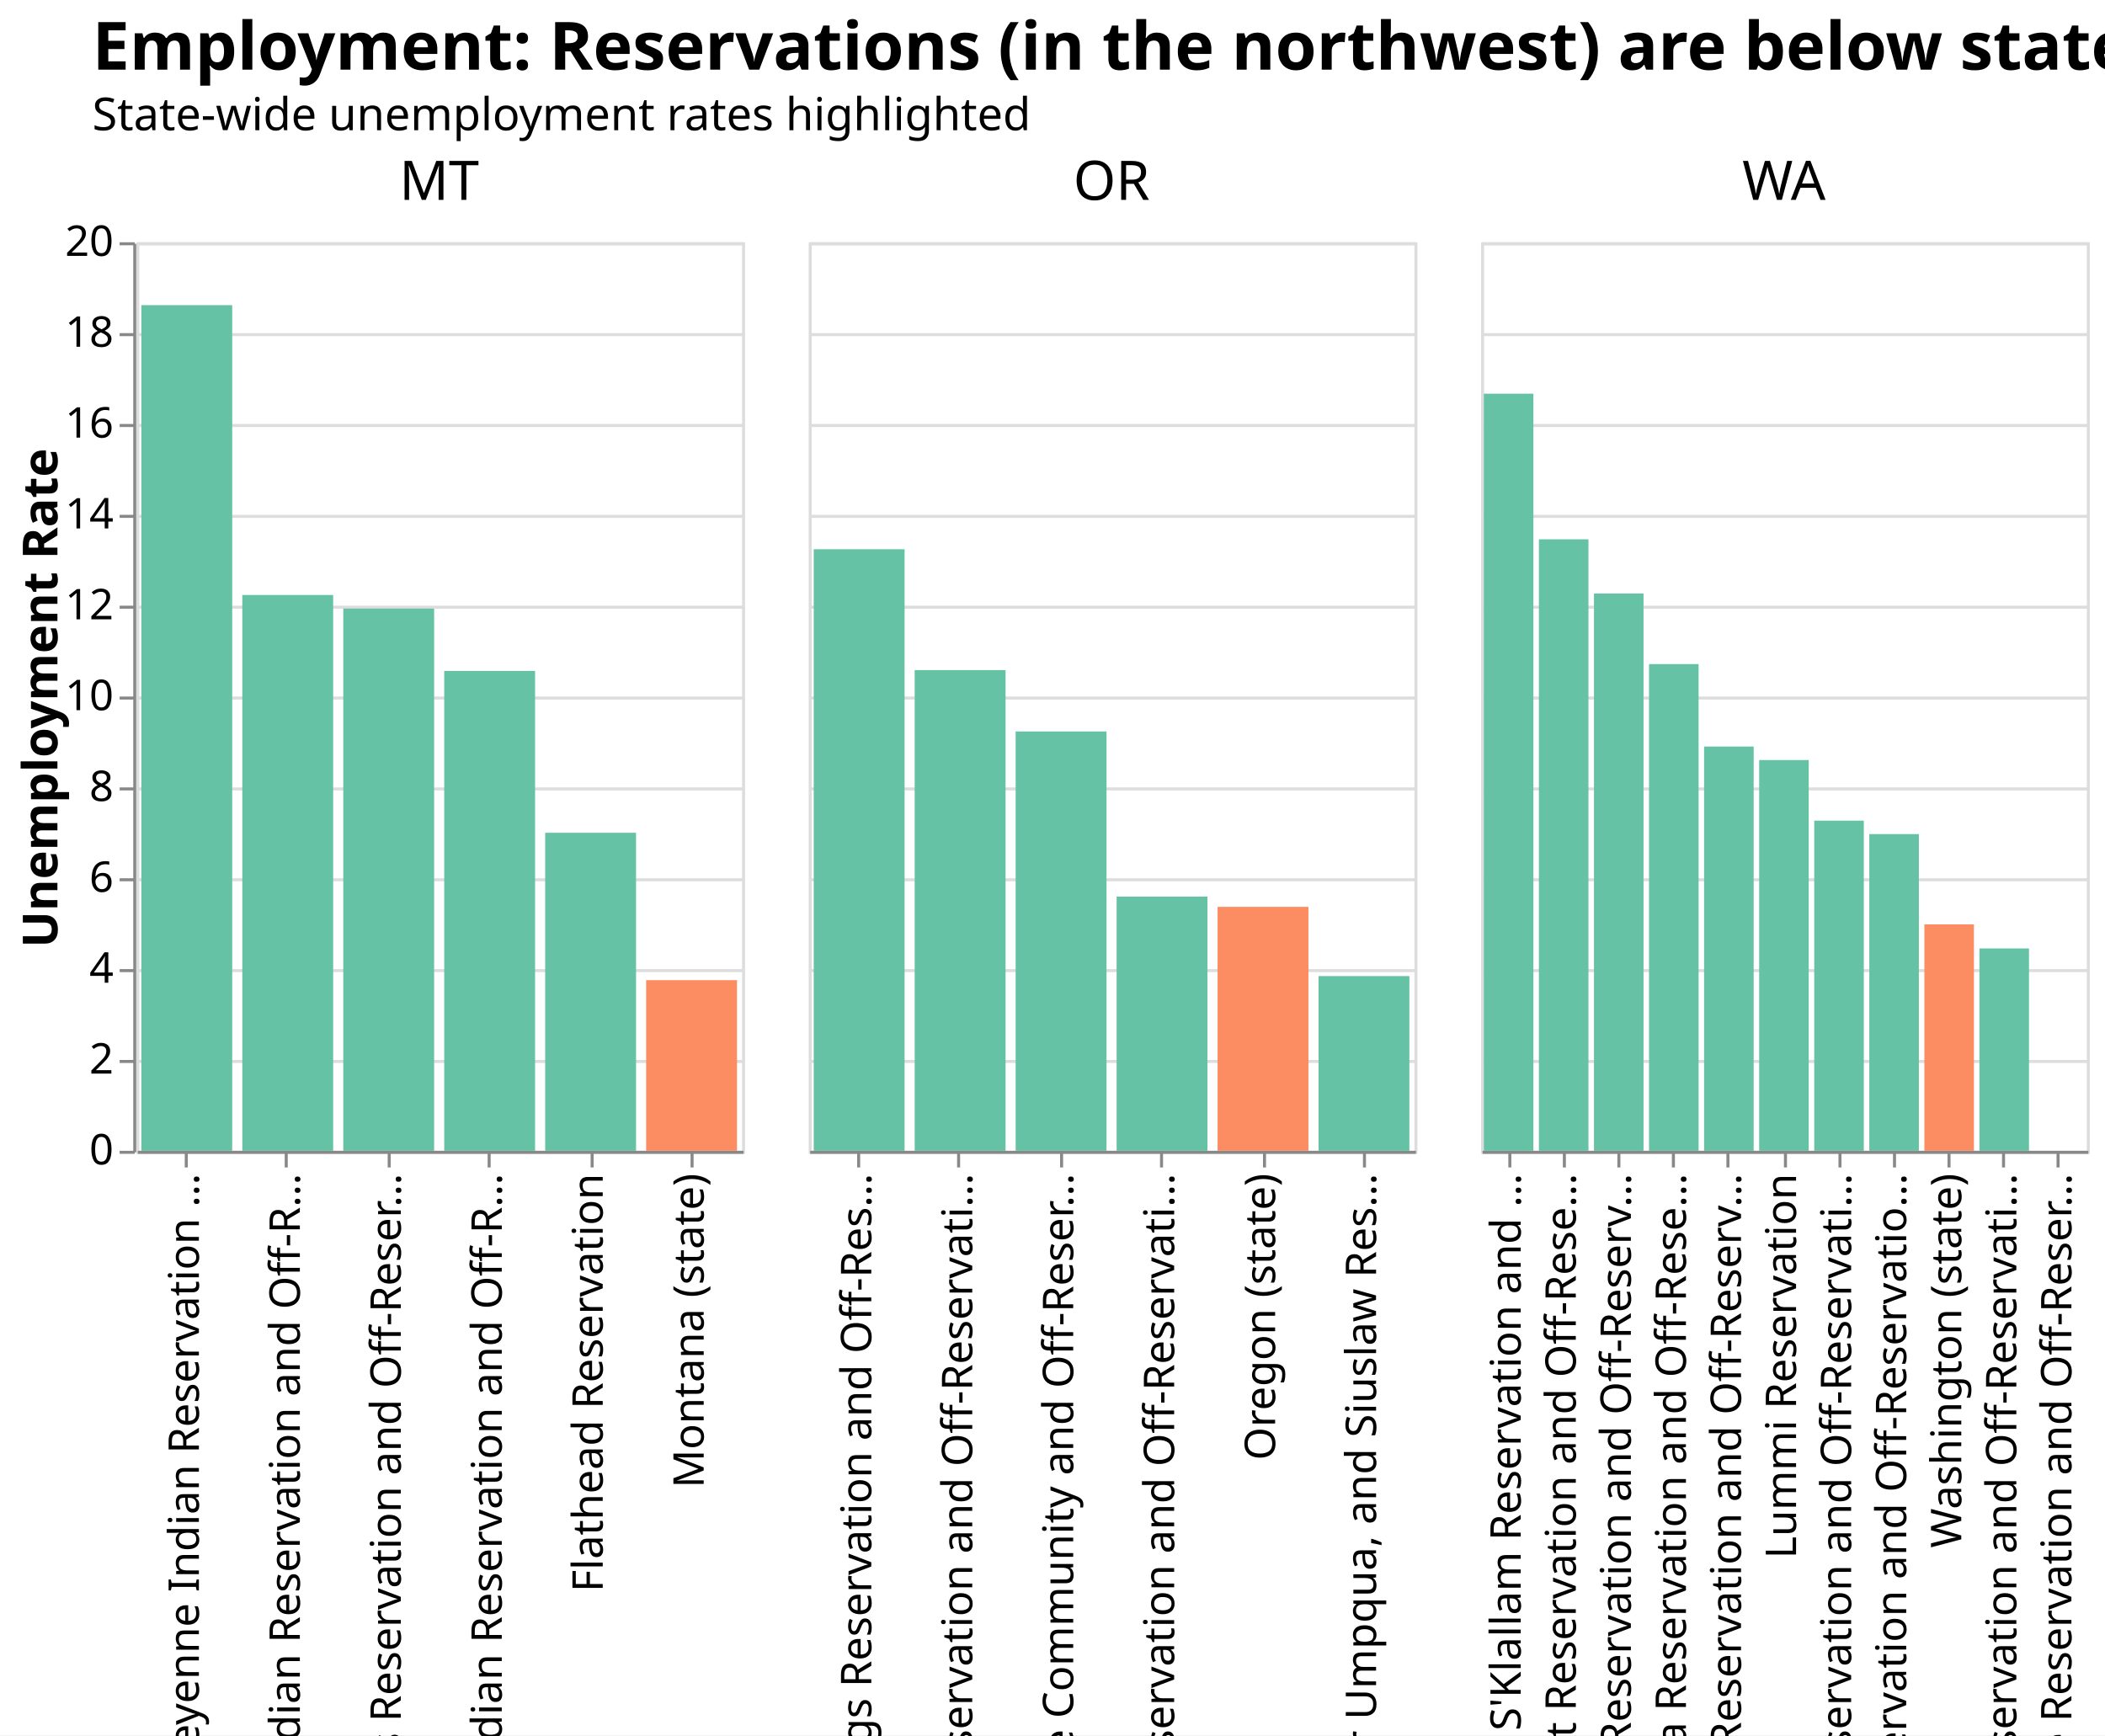
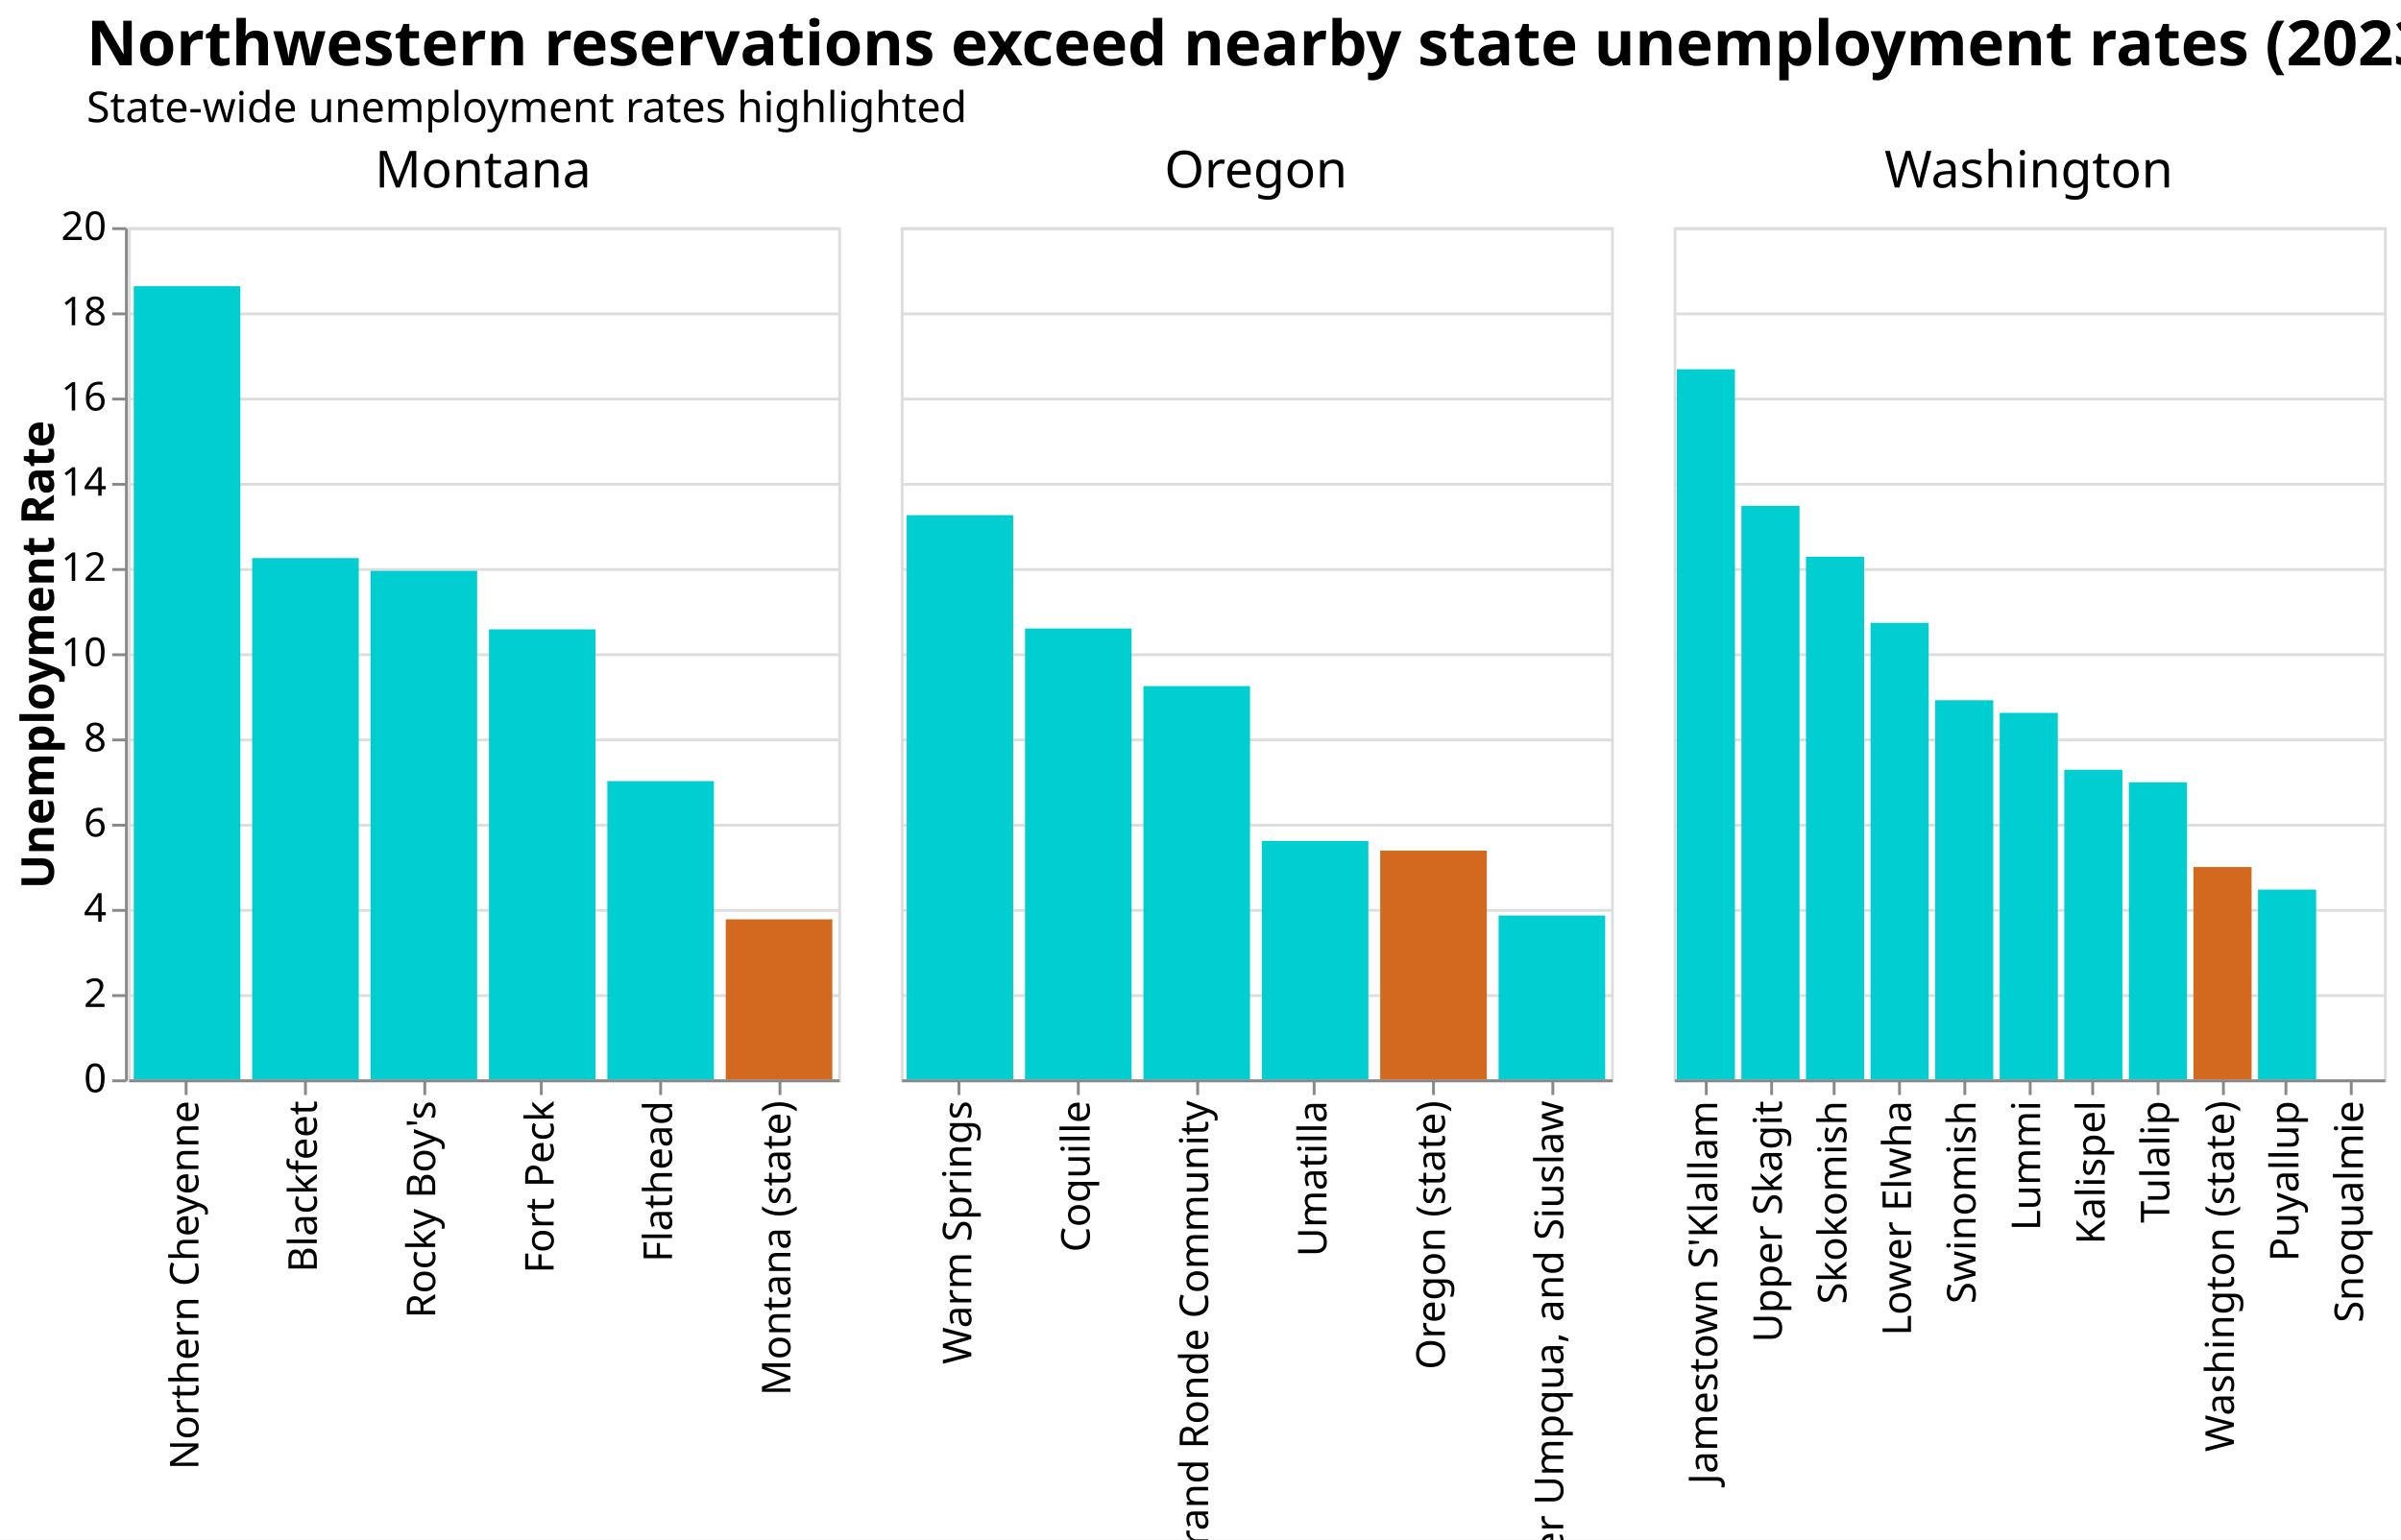
- <svg xmlns="http://www.w3.org/2000/svg" version="1.1" class="marks" width="695" height="573" viewBox="0 0 695 573">
-   <rect width="695" height="573" fill="white" />
+ <svg xmlns="http://www.w3.org/2000/svg" version="1.1" class="marks" width="845" height="542" viewBox="0 0 845 542">
+   <rect width="845" height="542" fill="white" />
  <g fill="none" stroke-miterlimit="10" transform="translate(45,80)">
    <g class="mark-group role-frame root" role="graphics-object" aria-roledescription="group mark container">
      <g transform="translate(0,0)">
        <path class="background" aria-hidden="true" d="M0,0h0v0h0Z" />
        <g>
          <g class="mark-group role-row-header row_header" role="graphics-object" aria-roledescription="group mark container">
            <g transform="translate(-1,0)">
              <path class="background" aria-hidden="true" d="M0,0h0v300h0Z" />
              <g>
                <g class="mark-group role-axis" role="graphics-symbol" aria-roledescription="axis" aria-label="Y-axis titled 'Unemployment Rate' for a linear scale with values from 0 to 20">
                  <g transform="translate(0.5,0.5)">
                    <path class="background" aria-hidden="true" d="M0,0h0v0h0Z" pointer-events="none" />
                    <g>
                      <g class="mark-rule role-axis-tick" pointer-events="none">
                        <line transform="translate(0,300)" x2="-5" y2="0" stroke="#888" stroke-width="1" opacity="1" />
                        <line transform="translate(0,270)" x2="-5" y2="0" stroke="#888" stroke-width="1" opacity="1" />
                        <line transform="translate(0,240)" x2="-5" y2="0" stroke="#888" stroke-width="1" opacity="1" />
                        <line transform="translate(0,210)" x2="-5" y2="0" stroke="#888" stroke-width="1" opacity="1" />
                        <line transform="translate(0,180)" x2="-5" y2="0" stroke="#888" stroke-width="1" opacity="1" />
                        <line transform="translate(0,150)" x2="-5" y2="0" stroke="#888" stroke-width="1" opacity="1" />
                        <line transform="translate(0,120)" x2="-5" y2="0" stroke="#888" stroke-width="1" opacity="1" />
                        <line transform="translate(0,90)" x2="-5" y2="0" stroke="#888" stroke-width="1" opacity="1" />
                        <line transform="translate(0,60)" x2="-5" y2="0" stroke="#888" stroke-width="1" opacity="1" />
                        <line transform="translate(0,30)" x2="-5" y2="0" stroke="#888" stroke-width="1" opacity="1" />
                        <line transform="translate(0,0)" x2="-5" y2="0" stroke="#888" stroke-width="1" opacity="1" />
                      </g>
                      <g class="mark-text role-axis-label" pointer-events="none">
                        <text text-anchor="end" transform="translate(-7,304)" font-family="Agency FB" font-size="14px" fill="#000" opacity="1">0</text>
                        <text text-anchor="end" transform="translate(-7,274)" font-family="Agency FB" font-size="14px" fill="#000" opacity="1">2</text>
                        <text text-anchor="end" transform="translate(-7,244)" font-family="Agency FB" font-size="14px" fill="#000" opacity="1">4</text>
                        <text text-anchor="end" transform="translate(-7,214)" font-family="Agency FB" font-size="14px" fill="#000" opacity="1">6</text>
                        <text text-anchor="end" transform="translate(-7,184)" font-family="Agency FB" font-size="14px" fill="#000" opacity="1">8</text>
                        <text text-anchor="end" transform="translate(-7,154)" font-family="Agency FB" font-size="14px" fill="#000" opacity="1">10</text>
                        <text text-anchor="end" transform="translate(-7,124)" font-family="Agency FB" font-size="14px" fill="#000" opacity="1">12</text>
                        <text text-anchor="end" transform="translate(-7,94)" font-family="Agency FB" font-size="14px" fill="#000" opacity="1">14</text>
                        <text text-anchor="end" transform="translate(-7,64)" font-family="Agency FB" font-size="14px" fill="#000" opacity="1">16</text>
                        <text text-anchor="end" transform="translate(-7,34)" font-family="Agency FB" font-size="14px" fill="#000" opacity="1">18</text>
                        <text text-anchor="end" transform="translate(-7,4)" font-family="Agency FB" font-size="14px" fill="#000" opacity="1">20</text>
                      </g>
                      <g class="mark-rule role-axis-domain" pointer-events="none">
                        <line transform="translate(0,300)" x2="0" y2="-300" stroke="#888" stroke-width="1" opacity="1" />
                      </g>
                      <g class="mark-text role-axis-title" pointer-events="none">
                        <text text-anchor="middle" transform="translate(-22.53906,150) rotate(-90) translate(0,-3)" font-family="Agency FB" font-size="16px" font-weight="bold" fill="#000" opacity="1">Unemployment Rate</text>
                      </g>
                    </g>
                    <path class="foreground" aria-hidden="true" d="" pointer-events="none" display="none" />
                  </g>
                </g>
              </g>
              <path class="foreground" aria-hidden="true" d="" display="none" />
            </g>
          </g>
          <g class="mark-group role-scope cell" role="graphics-object" aria-roledescription="group mark container">
            <g transform="translate(0,0)">
-               <path class="background" aria-hidden="true" d="M0.5,0.5h200v300h-200Z" stroke="#ddd" />
+               <path class="background" aria-hidden="true" d="M0.5,0.5h250v300h-250Z" stroke="#ddd" />
              <g>
                <g class="mark-group role-axis" aria-hidden="true">
                  <g transform="translate(0.5,0.5)">
                    <path class="background" aria-hidden="true" d="M0,0h0v0h0Z" pointer-events="none" />
                    <g>
                      <g class="mark-rule role-axis-grid" pointer-events="none">
-                         <line transform="translate(0,300)" x2="200" y2="0" stroke="#ddd" stroke-width="1" opacity="1" />
-                         <line transform="translate(0,270)" x2="200" y2="0" stroke="#ddd" stroke-width="1" opacity="1" />
-                         <line transform="translate(0,240)" x2="200" y2="0" stroke="#ddd" stroke-width="1" opacity="1" />
-                         <line transform="translate(0,210)" x2="200" y2="0" stroke="#ddd" stroke-width="1" opacity="1" />
-                         <line transform="translate(0,180)" x2="200" y2="0" stroke="#ddd" stroke-width="1" opacity="1" />
-                         <line transform="translate(0,150)" x2="200" y2="0" stroke="#ddd" stroke-width="1" opacity="1" />
-                         <line transform="translate(0,120)" x2="200" y2="0" stroke="#ddd" stroke-width="1" opacity="1" />
-                         <line transform="translate(0,90)" x2="200" y2="0" stroke="#ddd" stroke-width="1" opacity="1" />
-                         <line transform="translate(0,60)" x2="200" y2="0" stroke="#ddd" stroke-width="1" opacity="1" />
-                         <line transform="translate(0,30)" x2="200" y2="0" stroke="#ddd" stroke-width="1" opacity="1" />
-                         <line transform="translate(0,0)" x2="200" y2="0" stroke="#ddd" stroke-width="1" opacity="1" />
-                       </g>
-                     </g>
-                     <path class="foreground" aria-hidden="true" d="" pointer-events="none" display="none" />
-                   </g>
-                 </g>
-                 <g class="mark-group role-axis" role="graphics-symbol" aria-roledescription="axis" aria-label="X-axis for a discrete scale with 6 values: Northern Cheyenne Indian Reservation and Off-Reservation Trust Land, Blackfeet Indian Reservation and Off-Reservation Trust Land, Rocky Boy's Reservation and Off-Reservation Trust Land, Fort Peck Indian Reservation and Off-Reservation Trust Land, Flathead Reservation, Montana (state)">
+                         <line transform="translate(0,300)" x2="250" y2="0" stroke="#ddd" stroke-width="1" opacity="1" />
+                         <line transform="translate(0,270)" x2="250" y2="0" stroke="#ddd" stroke-width="1" opacity="1" />
+                         <line transform="translate(0,240)" x2="250" y2="0" stroke="#ddd" stroke-width="1" opacity="1" />
+                         <line transform="translate(0,210)" x2="250" y2="0" stroke="#ddd" stroke-width="1" opacity="1" />
+                         <line transform="translate(0,180)" x2="250" y2="0" stroke="#ddd" stroke-width="1" opacity="1" />
+                         <line transform="translate(0,150)" x2="250" y2="0" stroke="#ddd" stroke-width="1" opacity="1" />
+                         <line transform="translate(0,120)" x2="250" y2="0" stroke="#ddd" stroke-width="1" opacity="1" />
+                         <line transform="translate(0,90)" x2="250" y2="0" stroke="#ddd" stroke-width="1" opacity="1" />
+                         <line transform="translate(0,60)" x2="250" y2="0" stroke="#ddd" stroke-width="1" opacity="1" />
+                         <line transform="translate(0,30)" x2="250" y2="0" stroke="#ddd" stroke-width="1" opacity="1" />
+                         <line transform="translate(0,0)" x2="250" y2="0" stroke="#ddd" stroke-width="1" opacity="1" />
+                       </g>
+                     </g>
+                     <path class="foreground" aria-hidden="true" d="" pointer-events="none" display="none" />
+                   </g>
+                 </g>
+                 <g class="mark-group role-axis" role="graphics-symbol" aria-roledescription="axis" aria-label="X-axis for a discrete scale with 6 values: Northern Cheyenne, Blackfeet, Rocky Boy's, Fort Peck, Flathead, Montana (state)">
                  <g transform="translate(0.5,300.5)">
                    <path class="background" aria-hidden="true" d="M0,0h0v0h0Z" pointer-events="none" />
                    <g>
                      <g class="mark-rule role-axis-tick" pointer-events="none">
-                         <line transform="translate(16,0)" x2="0" y2="5" stroke="#888" stroke-width="1" opacity="1" />
-                         <line transform="translate(49,0)" x2="0" y2="5" stroke="#888" stroke-width="1" opacity="1" />
-                         <line transform="translate(83,0)" x2="0" y2="5" stroke="#888" stroke-width="1" opacity="1" />
-                         <line transform="translate(116,0)" x2="0" y2="5" stroke="#888" stroke-width="1" opacity="1" />
-                         <line transform="translate(150,0)" x2="0" y2="5" stroke="#888" stroke-width="1" opacity="1" />
-                         <line transform="translate(183,0)" x2="0" y2="5" stroke="#888" stroke-width="1" opacity="1" />
+                         <line transform="translate(20,0)" x2="0" y2="5" stroke="#888" stroke-width="1" opacity="1" />
+                         <line transform="translate(62,0)" x2="0" y2="5" stroke="#888" stroke-width="1" opacity="1" />
+                         <line transform="translate(104,0)" x2="0" y2="5" stroke="#888" stroke-width="1" opacity="1" />
+                         <line transform="translate(145,0)" x2="0" y2="5" stroke="#888" stroke-width="1" opacity="1" />
+                         <line transform="translate(187,0)" x2="0" y2="5" stroke="#888" stroke-width="1" opacity="1" />
+                         <line transform="translate(229,0)" x2="0" y2="5" stroke="#888" stroke-width="1" opacity="1" />
                      </g>
                      <g class="mark-text role-axis-label" pointer-events="none">
-                         <text text-anchor="end" transform="translate(16.16667,7) rotate(270) translate(0,4)" font-family="Agency FB" font-size="14px" fill="#000" opacity="1">Northern Cheyenne Indian Reservation …</text>
-                         <text text-anchor="end" transform="translate(49.5,7) rotate(270) translate(0,4)" font-family="Agency FB" font-size="14px" fill="#000" opacity="1">Blackfeet Indian Reservation and Off-R…</text>
-                         <text text-anchor="end" transform="translate(82.83333,7) rotate(270) translate(0,4)" font-family="Agency FB" font-size="14px" fill="#000" opacity="1">Rocky Boy's Reservation and Off-Reser…</text>
-                         <text text-anchor="end" transform="translate(116.1667,7) rotate(270) translate(0,4)" font-family="Agency FB" font-size="14px" fill="#000" opacity="1">Fort Peck Indian Reservation and Off-R…</text>
-                         <text text-anchor="end" transform="translate(149.5,7) rotate(270) translate(0,4)" font-family="Agency FB" font-size="14px" fill="#000" opacity="1">Flathead Reservation</text>
-                         <text text-anchor="end" transform="translate(182.8333,7) rotate(270) translate(0,4)" font-family="Agency FB" font-size="14px" fill="#000" opacity="1">Montana (state)</text>
+                         <text text-anchor="end" transform="translate(20.33333,7) rotate(270) translate(0,4)" font-family="Agency FB" font-size="14px" fill="#000" opacity="1">Northern Cheyenne</text>
+                         <text text-anchor="end" transform="translate(62,7) rotate(270) translate(0,4)" font-family="Agency FB" font-size="14px" fill="#000" opacity="1">Blackfeet</text>
+                         <text text-anchor="end" transform="translate(103.6667,7) rotate(270) translate(0,4)" font-family="Agency FB" font-size="14px" fill="#000" opacity="1">Rocky Boy's</text>
+                         <text text-anchor="end" transform="translate(145.3333,7) rotate(270) translate(0,4)" font-family="Agency FB" font-size="14px" fill="#000" opacity="1">Fort Peck</text>
+                         <text text-anchor="end" transform="translate(187,7) rotate(270) translate(0,4)" font-family="Agency FB" font-size="14px" fill="#000" opacity="1">Flathead</text>
+                         <text text-anchor="end" transform="translate(228.6667,7) rotate(270) translate(0,4)" font-family="Agency FB" font-size="14px" fill="#000" opacity="1">Montana (state)</text>
                      </g>
                      <g class="mark-rule role-axis-domain" pointer-events="none">
-                         <line transform="translate(0,0)" x2="200" y2="0" stroke="#888" stroke-width="1" opacity="1" />
+                         <line transform="translate(0,0)" x2="250" y2="0" stroke="#888" stroke-width="1" opacity="1" />
                      </g>
                    </g>
                    <path class="foreground" aria-hidden="true" d="" pointer-events="none" display="none" />
                  </g>
                </g>
                <g class="mark-rect role-mark child_marks" role="graphics-object" aria-roledescription="rect mark container">
-                   <path aria-label="geoname_mostrecent: Blackfeet Indian Reservation and Off-Reservation Trust Land; Unemployment Rate: 12.2351820995; is_us_state: false" role="graphics-symbol" aria-roledescription="bar" d="M35,116.472h30v183.528h-30Z" fill="#66c2a5" />
-                   <path aria-label="geoname_mostrecent: Flathead Reservation; Unemployment Rate: 7.00108264165; is_us_state: false" role="graphics-symbol" aria-roledescription="bar" d="M135,194.984h30v105.016h-30Z" fill="#66c2a5" />
-                   <path aria-label="geoname_mostrecent: Fort Peck Indian Reservation and Off-Reservation Trust Land; Unemployment Rate: 10.5631747884; is_us_state: false" role="graphics-symbol" aria-roledescription="bar" d="M101.667,141.552h30v158.448h-30Z" fill="#66c2a5" />
-                   <path aria-label="geoname_mostrecent: Montana (state); Unemployment Rate: 3.75682145592; is_us_state: true" role="graphics-symbol" aria-roledescription="bar" d="M168.333,243.648h30v56.352h-30Z" fill="#fc8d62" />
-                   <path aria-label="geoname_mostrecent: Northern Cheyenne Indian Reservation and Off-Reservation Trust Land; Unemployment Rate: 18.6160440906; is_us_state: false" role="graphics-symbol" aria-roledescription="bar" d="M1.667,20.759h30v279.241h-30Z" fill="#66c2a5" />
-                   <path aria-label="geoname_mostrecent: Rocky Boy's Reservation and Off-Reservation Trust Land; Unemployment Rate: 11.9360902256; is_us_state: false" role="graphics-symbol" aria-roledescription="bar" d="M68.333,120.959h30v179.041h-30Z" fill="#66c2a5" />
+                   <path aria-label="geoname_abbrev: Blackfeet; Unemployment Rate: 12.2351820995; is_us_state: false" role="graphics-symbol" aria-roledescription="bar" d="M43.75,116.472h37.5v183.528h-37.5Z" fill="darkturquoise" />
+                   <path aria-label="geoname_abbrev: Flathead; Unemployment Rate: 7.00108264165; is_us_state: false" role="graphics-symbol" aria-roledescription="bar" d="M168.75,194.984h37.5v105.016h-37.5Z" fill="darkturquoise" />
+                   <path aria-label="geoname_abbrev: Fort Peck; Unemployment Rate: 10.5631747884; is_us_state: false" role="graphics-symbol" aria-roledescription="bar" d="M127.083,141.552h37.5v158.448h-37.5Z" fill="darkturquoise" />
+                   <path aria-label="geoname_abbrev: Montana (state); Unemployment Rate: 3.75682145592; is_us_state: true" role="graphics-symbol" aria-roledescription="bar" d="M210.417,243.648h37.5v56.352h-37.5Z" fill="chocolate" />
+                   <path aria-label="geoname_abbrev: Northern Cheyenne; Unemployment Rate: 18.6160440906; is_us_state: false" role="graphics-symbol" aria-roledescription="bar" d="M2.083,20.759h37.5v279.241h-37.5Z" fill="darkturquoise" />
+                   <path aria-label="geoname_abbrev: Rocky Boy's; Unemployment Rate: 11.9360902256; is_us_state: false" role="graphics-symbol" aria-roledescription="bar" d="M85.417,120.959h37.5v179.041h-37.5Z" fill="darkturquoise" />
                </g>
                <g class="mark-group role-title">
-                   <g transform="translate(100,-28)">
-                     <path class="background" aria-hidden="true" d="M0,0h0v0h0Z" pointer-events="none" />
-                     <g>
-                       <g class="mark-text role-title-text" role="graphics-symbol" aria-roledescription="title" aria-label="Title text 'MT'" pointer-events="none">
-                         <text text-anchor="middle" transform="translate(0,14)" font-family="Agency FB" font-size="18px" fill="#000" opacity="1">MT</text>
+                   <g transform="translate(125,-28)">
+                     <path class="background" aria-hidden="true" d="M0,0h0v0h0Z" pointer-events="none" />
+                     <g>
+                       <g class="mark-text role-title-text" role="graphics-symbol" aria-roledescription="title" aria-label="Title text 'Montana'" pointer-events="none">
+                         <text text-anchor="middle" transform="translate(0,14)" font-family="Agency FB" font-size="18px" fill="#000" opacity="1">Montana</text>
                      </g>
                    </g>
                    <path class="foreground" aria-hidden="true" d="" pointer-events="none" display="none" />
                  </g>
                </g>
              </g>
              <path class="foreground" aria-hidden="true" d="" display="none" />
            </g>
-             <g transform="translate(222,0)">
-               <path class="background" aria-hidden="true" d="M0.5,0.5h200v300h-200Z" stroke="#ddd" />
+             <g transform="translate(272,0)">
+               <path class="background" aria-hidden="true" d="M0.5,0.5h250v300h-250Z" stroke="#ddd" />
              <g>
                <g class="mark-group role-axis" aria-hidden="true">
                  <g transform="translate(0.5,0.5)">
                    <path class="background" aria-hidden="true" d="M0,0h0v0h0Z" pointer-events="none" />
                    <g>
                      <g class="mark-rule role-axis-grid" pointer-events="none">
-                         <line transform="translate(0,300)" x2="200" y2="0" stroke="#ddd" stroke-width="1" opacity="1" />
-                         <line transform="translate(0,270)" x2="200" y2="0" stroke="#ddd" stroke-width="1" opacity="1" />
-                         <line transform="translate(0,240)" x2="200" y2="0" stroke="#ddd" stroke-width="1" opacity="1" />
-                         <line transform="translate(0,210)" x2="200" y2="0" stroke="#ddd" stroke-width="1" opacity="1" />
-                         <line transform="translate(0,180)" x2="200" y2="0" stroke="#ddd" stroke-width="1" opacity="1" />
-                         <line transform="translate(0,150)" x2="200" y2="0" stroke="#ddd" stroke-width="1" opacity="1" />
-                         <line transform="translate(0,120)" x2="200" y2="0" stroke="#ddd" stroke-width="1" opacity="1" />
-                         <line transform="translate(0,90)" x2="200" y2="0" stroke="#ddd" stroke-width="1" opacity="1" />
-                         <line transform="translate(0,60)" x2="200" y2="0" stroke="#ddd" stroke-width="1" opacity="1" />
-                         <line transform="translate(0,30)" x2="200" y2="0" stroke="#ddd" stroke-width="1" opacity="1" />
-                         <line transform="translate(0,0)" x2="200" y2="0" stroke="#ddd" stroke-width="1" opacity="1" />
-                       </g>
-                     </g>
-                     <path class="foreground" aria-hidden="true" d="" pointer-events="none" display="none" />
-                   </g>
-                 </g>
-                 <g class="mark-group role-axis" role="graphics-symbol" aria-roledescription="axis" aria-label="X-axis for a discrete scale with 6 values: Warm Springs Reservation and Off-Reservation Trust Land, Coquille Reservation and Off-Reservation Trust Land, Grand Ronde Community and Off-Reservation Trust Land, Umatilla Reservation and Off-Reservation Trust Land, Oregon (state), Coos, Lower Umpqua, and Siuslaw Reservation and Off-Reservation Trust Land">
+                         <line transform="translate(0,300)" x2="250" y2="0" stroke="#ddd" stroke-width="1" opacity="1" />
+                         <line transform="translate(0,270)" x2="250" y2="0" stroke="#ddd" stroke-width="1" opacity="1" />
+                         <line transform="translate(0,240)" x2="250" y2="0" stroke="#ddd" stroke-width="1" opacity="1" />
+                         <line transform="translate(0,210)" x2="250" y2="0" stroke="#ddd" stroke-width="1" opacity="1" />
+                         <line transform="translate(0,180)" x2="250" y2="0" stroke="#ddd" stroke-width="1" opacity="1" />
+                         <line transform="translate(0,150)" x2="250" y2="0" stroke="#ddd" stroke-width="1" opacity="1" />
+                         <line transform="translate(0,120)" x2="250" y2="0" stroke="#ddd" stroke-width="1" opacity="1" />
+                         <line transform="translate(0,90)" x2="250" y2="0" stroke="#ddd" stroke-width="1" opacity="1" />
+                         <line transform="translate(0,60)" x2="250" y2="0" stroke="#ddd" stroke-width="1" opacity="1" />
+                         <line transform="translate(0,30)" x2="250" y2="0" stroke="#ddd" stroke-width="1" opacity="1" />
+                         <line transform="translate(0,0)" x2="250" y2="0" stroke="#ddd" stroke-width="1" opacity="1" />
+                       </g>
+                     </g>
+                     <path class="foreground" aria-hidden="true" d="" pointer-events="none" display="none" />
+                   </g>
+                 </g>
+                 <g class="mark-group role-axis" role="graphics-symbol" aria-roledescription="axis" aria-label="X-axis for a discrete scale with 6 values: Warm Springs, Coquille, Grand Ronde Community, Umatilla, Oregon (state), Coos, Lower Umpqua, and Siuslaw">
                  <g transform="translate(0.5,300.5)">
                    <path class="background" aria-hidden="true" d="M0,0h0v0h0Z" pointer-events="none" />
                    <g>
                      <g class="mark-rule role-axis-tick" pointer-events="none">
-                         <line transform="translate(16,0)" x2="0" y2="5" stroke="#888" stroke-width="1" opacity="1" />
-                         <line transform="translate(49,0)" x2="0" y2="5" stroke="#888" stroke-width="1" opacity="1" />
-                         <line transform="translate(83,0)" x2="0" y2="5" stroke="#888" stroke-width="1" opacity="1" />
-                         <line transform="translate(116,0)" x2="0" y2="5" stroke="#888" stroke-width="1" opacity="1" />
-                         <line transform="translate(150,0)" x2="0" y2="5" stroke="#888" stroke-width="1" opacity="1" />
-                         <line transform="translate(183,0)" x2="0" y2="5" stroke="#888" stroke-width="1" opacity="1" />
+                         <line transform="translate(20,0)" x2="0" y2="5" stroke="#888" stroke-width="1" opacity="1" />
+                         <line transform="translate(62,0)" x2="0" y2="5" stroke="#888" stroke-width="1" opacity="1" />
+                         <line transform="translate(104,0)" x2="0" y2="5" stroke="#888" stroke-width="1" opacity="1" />
+                         <line transform="translate(145,0)" x2="0" y2="5" stroke="#888" stroke-width="1" opacity="1" />
+                         <line transform="translate(187,0)" x2="0" y2="5" stroke="#888" stroke-width="1" opacity="1" />
+                         <line transform="translate(229,0)" x2="0" y2="5" stroke="#888" stroke-width="1" opacity="1" />
                      </g>
                      <g class="mark-text role-axis-label" pointer-events="none">
-                         <text text-anchor="end" transform="translate(16.16667,7) rotate(270) translate(0,4)" font-family="Agency FB" font-size="14px" fill="#000" opacity="1">Warm Springs Reservation and Off-Res…</text>
-                         <text text-anchor="end" transform="translate(49.5,7) rotate(270) translate(0,4)" font-family="Agency FB" font-size="14px" fill="#000" opacity="1">Coquille Reservation and Off-Reservati…</text>
-                         <text text-anchor="end" transform="translate(82.83333,7) rotate(270) translate(0,4)" font-family="Agency FB" font-size="14px" fill="#000" opacity="1">Grand Ronde Community and Off-Reser…</text>
-                         <text text-anchor="end" transform="translate(116.1667,7) rotate(270) translate(0,4)" font-family="Agency FB" font-size="14px" fill="#000" opacity="1">Umatilla Reservation and Off-Reservati…</text>
-                         <text text-anchor="end" transform="translate(149.5,7) rotate(270) translate(0,4)" font-family="Agency FB" font-size="14px" fill="#000" opacity="1">Oregon (state)</text>
-                         <text text-anchor="end" transform="translate(182.8333,7) rotate(270) translate(0,4)" font-family="Agency FB" font-size="14px" fill="#000" opacity="1">Coos, Lower Umpqua, and Siuslaw Res…</text>
+                         <text text-anchor="end" transform="translate(20.33333,7) rotate(270) translate(0,4)" font-family="Agency FB" font-size="14px" fill="#000" opacity="1">Warm Springs</text>
+                         <text text-anchor="end" transform="translate(62,7) rotate(270) translate(0,4)" font-family="Agency FB" font-size="14px" fill="#000" opacity="1">Coquille</text>
+                         <text text-anchor="end" transform="translate(103.6667,7) rotate(270) translate(0,4)" font-family="Agency FB" font-size="14px" fill="#000" opacity="1">Grand Ronde Community</text>
+                         <text text-anchor="end" transform="translate(145.3333,7) rotate(270) translate(0,4)" font-family="Agency FB" font-size="14px" fill="#000" opacity="1">Umatilla</text>
+                         <text text-anchor="end" transform="translate(187,7) rotate(270) translate(0,4)" font-family="Agency FB" font-size="14px" fill="#000" opacity="1">Oregon (state)</text>
+                         <text text-anchor="end" transform="translate(228.6667,7) rotate(270) translate(0,4)" font-family="Agency FB" font-size="14px" fill="#000" opacity="1">Coos, Lower Umpqua, and Siuslaw</text>
                      </g>
                      <g class="mark-rule role-axis-domain" pointer-events="none">
-                         <line transform="translate(0,0)" x2="200" y2="0" stroke="#888" stroke-width="1" opacity="1" />
+                         <line transform="translate(0,0)" x2="250" y2="0" stroke="#888" stroke-width="1" opacity="1" />
                      </g>
                    </g>
                    <path class="foreground" aria-hidden="true" d="" pointer-events="none" display="none" />
                  </g>
                </g>
                <g class="mark-rect role-mark child_marks" role="graphics-object" aria-roledescription="rect mark container">
-                   <path aria-label="geoname_mostrecent: Coos, Lower Umpqua, and Siuslaw Reservation and Off-Reservation Trust Land; Unemployment Rate: 3.84615384615; is_us_state: false" role="graphics-symbol" aria-roledescription="bar" d="M168.333,242.308h30v57.692h-30Z" fill="#66c2a5" />
-                   <path aria-label="geoname_mostrecent: Coquille Reservation and Off-Reservation Trust Land; Unemployment Rate: 10.582010582; is_us_state: false" role="graphics-symbol" aria-roledescription="bar" d="M35,141.27h30v158.73h-30Z" fill="#66c2a5" />
-                   <path aria-label="geoname_mostrecent: Grand Ronde Community and Off-Reservation Trust Land; Unemployment Rate: 9.23076923077; is_us_state: false" role="graphics-symbol" aria-roledescription="bar" d="M68.333,161.538h30v138.462h-30Z" fill="#66c2a5" />
-                   <path aria-label="geoname_mostrecent: Oregon (state); Unemployment Rate: 5.37014022861; is_us_state: true" role="graphics-symbol" aria-roledescription="bar" d="M135,219.448h30v80.552h-30Z" fill="#fc8d62" />
-                   <path aria-label="geoname_mostrecent: Umatilla Reservation and Off-Reservation Trust Land; Unemployment Rate: 5.59593023256; is_us_state: false" role="graphics-symbol" aria-roledescription="bar" d="M101.667,216.061h30v83.939h-30Z" fill="#66c2a5" />
-                   <path aria-label="geoname_mostrecent: Warm Springs Reservation and Off-Reservation Trust Land; Unemployment Rate: 13.2423756019; is_us_state: false" role="graphics-symbol" aria-roledescription="bar" d="M1.667,101.364h30v198.636h-30Z" fill="#66c2a5" />
+                   <path aria-label="geoname_abbrev: Coos, Lower Umpqua, and Siuslaw; Unemployment Rate: 3.84615384615; is_us_state: false" role="graphics-symbol" aria-roledescription="bar" d="M210.417,242.308h37.5v57.692h-37.5Z" fill="darkturquoise" />
+                   <path aria-label="geoname_abbrev: Coquille; Unemployment Rate: 10.582010582; is_us_state: false" role="graphics-symbol" aria-roledescription="bar" d="M43.75,141.27h37.5v158.73h-37.5Z" fill="darkturquoise" />
+                   <path aria-label="geoname_abbrev: Grand Ronde Community; Unemployment Rate: 9.23076923077; is_us_state: false" role="graphics-symbol" aria-roledescription="bar" d="M85.417,161.538h37.5v138.462h-37.5Z" fill="darkturquoise" />
+                   <path aria-label="geoname_abbrev: Oregon (state); Unemployment Rate: 5.37014022861; is_us_state: true" role="graphics-symbol" aria-roledescription="bar" d="M168.75,219.448h37.5v80.552h-37.5Z" fill="chocolate" />
+                   <path aria-label="geoname_abbrev: Umatilla; Unemployment Rate: 5.59593023256; is_us_state: false" role="graphics-symbol" aria-roledescription="bar" d="M127.083,216.061h37.5v83.939h-37.5Z" fill="darkturquoise" />
+                   <path aria-label="geoname_abbrev: Warm Springs; Unemployment Rate: 13.2423756019; is_us_state: false" role="graphics-symbol" aria-roledescription="bar" d="M2.083,101.364h37.5v198.636h-37.5Z" fill="darkturquoise" />
                </g>
                <g class="mark-group role-title">
-                   <g transform="translate(100,-28)">
-                     <path class="background" aria-hidden="true" d="M0,0h0v0h0Z" pointer-events="none" />
-                     <g>
-                       <g class="mark-text role-title-text" role="graphics-symbol" aria-roledescription="title" aria-label="Title text 'OR'" pointer-events="none">
-                         <text text-anchor="middle" transform="translate(0,14)" font-family="Agency FB" font-size="18px" fill="#000" opacity="1">OR</text>
+                   <g transform="translate(125,-28)">
+                     <path class="background" aria-hidden="true" d="M0,0h0v0h0Z" pointer-events="none" />
+                     <g>
+                       <g class="mark-text role-title-text" role="graphics-symbol" aria-roledescription="title" aria-label="Title text 'Oregon'" pointer-events="none">
+                         <text text-anchor="middle" transform="translate(0,14)" font-family="Agency FB" font-size="18px" fill="#000" opacity="1">Oregon</text>
                      </g>
                    </g>
                    <path class="foreground" aria-hidden="true" d="" pointer-events="none" display="none" />
                  </g>
                </g>
              </g>
              <path class="foreground" aria-hidden="true" d="" display="none" />
            </g>
-             <g transform="translate(444,0)">
-               <path class="background" aria-hidden="true" d="M0.5,0.5h200v300h-200Z" stroke="#ddd" />
+             <g transform="translate(544,0)">
+               <path class="background" aria-hidden="true" d="M0.5,0.5h250v300h-250Z" stroke="#ddd" />
              <g>
                <g class="mark-group role-axis" aria-hidden="true">
                  <g transform="translate(0.5,0.5)">
                    <path class="background" aria-hidden="true" d="M0,0h0v0h0Z" pointer-events="none" />
                    <g>
                      <g class="mark-rule role-axis-grid" pointer-events="none">
-                         <line transform="translate(0,300)" x2="200" y2="0" stroke="#ddd" stroke-width="1" opacity="1" />
-                         <line transform="translate(0,270)" x2="200" y2="0" stroke="#ddd" stroke-width="1" opacity="1" />
-                         <line transform="translate(0,240)" x2="200" y2="0" stroke="#ddd" stroke-width="1" opacity="1" />
-                         <line transform="translate(0,210)" x2="200" y2="0" stroke="#ddd" stroke-width="1" opacity="1" />
-                         <line transform="translate(0,180)" x2="200" y2="0" stroke="#ddd" stroke-width="1" opacity="1" />
-                         <line transform="translate(0,150)" x2="200" y2="0" stroke="#ddd" stroke-width="1" opacity="1" />
-                         <line transform="translate(0,120)" x2="200" y2="0" stroke="#ddd" stroke-width="1" opacity="1" />
-                         <line transform="translate(0,90)" x2="200" y2="0" stroke="#ddd" stroke-width="1" opacity="1" />
-                         <line transform="translate(0,60)" x2="200" y2="0" stroke="#ddd" stroke-width="1" opacity="1" />
-                         <line transform="translate(0,30)" x2="200" y2="0" stroke="#ddd" stroke-width="1" opacity="1" />
-                         <line transform="translate(0,0)" x2="200" y2="0" stroke="#ddd" stroke-width="1" opacity="1" />
-                       </g>
-                     </g>
-                     <path class="foreground" aria-hidden="true" d="" pointer-events="none" display="none" />
-                   </g>
-                 </g>
-                 <g class="mark-group role-axis" role="graphics-symbol" aria-roledescription="axis" aria-label="X-axis for a discrete scale with 11 values: Jamestown S'Klallam Reservation and Off-Reservation Trust Land, Upper Skagit Reservation and Off-Reservation Trust Land, Skokomish Reservation and Off-Reservation Trust Land, Lower Elwha Reservation and Off-Reservation Trust Land, Swinomish Reservation and Off-Reservation Trust Land, ending with Snoqualmie Reservation and Off-Reservation Trust Land">
+                         <line transform="translate(0,300)" x2="250" y2="0" stroke="#ddd" stroke-width="1" opacity="1" />
+                         <line transform="translate(0,270)" x2="250" y2="0" stroke="#ddd" stroke-width="1" opacity="1" />
+                         <line transform="translate(0,240)" x2="250" y2="0" stroke="#ddd" stroke-width="1" opacity="1" />
+                         <line transform="translate(0,210)" x2="250" y2="0" stroke="#ddd" stroke-width="1" opacity="1" />
+                         <line transform="translate(0,180)" x2="250" y2="0" stroke="#ddd" stroke-width="1" opacity="1" />
+                         <line transform="translate(0,150)" x2="250" y2="0" stroke="#ddd" stroke-width="1" opacity="1" />
+                         <line transform="translate(0,120)" x2="250" y2="0" stroke="#ddd" stroke-width="1" opacity="1" />
+                         <line transform="translate(0,90)" x2="250" y2="0" stroke="#ddd" stroke-width="1" opacity="1" />
+                         <line transform="translate(0,60)" x2="250" y2="0" stroke="#ddd" stroke-width="1" opacity="1" />
+                         <line transform="translate(0,30)" x2="250" y2="0" stroke="#ddd" stroke-width="1" opacity="1" />
+                         <line transform="translate(0,0)" x2="250" y2="0" stroke="#ddd" stroke-width="1" opacity="1" />
+                       </g>
+                     </g>
+                     <path class="foreground" aria-hidden="true" d="" pointer-events="none" display="none" />
+                   </g>
+                 </g>
+                 <g class="mark-group role-axis" role="graphics-symbol" aria-roledescription="axis" aria-label="X-axis for a discrete scale with 11 values: Jamestown S'Klallam, Upper Skagit, Skokomish, Lower Elwha, Swinomish, ending with Snoqualmie">
                  <g transform="translate(0.5,300.5)">
                    <path class="background" aria-hidden="true" d="M0,0h0v0h0Z" pointer-events="none" />
                    <g>
                      <g class="mark-rule role-axis-tick" pointer-events="none">
-                         <line transform="translate(9,0)" x2="0" y2="5" stroke="#888" stroke-width="1" opacity="1" />
-                         <line transform="translate(27,0)" x2="0" y2="5" stroke="#888" stroke-width="1" opacity="1" />
-                         <line transform="translate(45,0)" x2="0" y2="5" stroke="#888" stroke-width="1" opacity="1" />
-                         <line transform="translate(63,0)" x2="0" y2="5" stroke="#888" stroke-width="1" opacity="1" />
-                         <line transform="translate(81,0)" x2="0" y2="5" stroke="#888" stroke-width="1" opacity="1" />
-                         <line transform="translate(100,0)" x2="0" y2="5" stroke="#888" stroke-width="1" opacity="1" />
-                         <line transform="translate(118,0)" x2="0" y2="5" stroke="#888" stroke-width="1" opacity="1" />
-                         <line transform="translate(136,0)" x2="0" y2="5" stroke="#888" stroke-width="1" opacity="1" />
-                         <line transform="translate(154,0)" x2="0" y2="5" stroke="#888" stroke-width="1" opacity="1" />
-                         <line transform="translate(172,0)" x2="0" y2="5" stroke="#888" stroke-width="1" opacity="1" />
-                         <line transform="translate(190,0)" x2="0" y2="5" stroke="#888" stroke-width="1" opacity="1" />
+                         <line transform="translate(11,0)" x2="0" y2="5" stroke="#888" stroke-width="1" opacity="1" />
+                         <line transform="translate(34,0)" x2="0" y2="5" stroke="#888" stroke-width="1" opacity="1" />
+                         <line transform="translate(56,0)" x2="0" y2="5" stroke="#888" stroke-width="1" opacity="1" />
+                         <line transform="translate(79,0)" x2="0" y2="5" stroke="#888" stroke-width="1" opacity="1" />
+                         <line transform="translate(102,0)" x2="0" y2="5" stroke="#888" stroke-width="1" opacity="1" />
+                         <line transform="translate(125,0)" x2="0" y2="5" stroke="#888" stroke-width="1" opacity="1" />
+                         <line transform="translate(147,0)" x2="0" y2="5" stroke="#888" stroke-width="1" opacity="1" />
+                         <line transform="translate(170,0)" x2="0" y2="5" stroke="#888" stroke-width="1" opacity="1" />
+                         <line transform="translate(193,0)" x2="0" y2="5" stroke="#888" stroke-width="1" opacity="1" />
+                         <line transform="translate(215,0)" x2="0" y2="5" stroke="#888" stroke-width="1" opacity="1" />
+                         <line transform="translate(238,0)" x2="0" y2="5" stroke="#888" stroke-width="1" opacity="1" />
                      </g>
                      <g class="mark-text role-axis-label" pointer-events="none">
-                         <text text-anchor="end" transform="translate(8.590909,7) rotate(270) translate(0,4)" font-family="Agency FB" font-size="14px" fill="#000" opacity="1">Jamestown S'Klallam Reservation and …</text>
-                         <text text-anchor="end" transform="translate(26.77273,7) rotate(270) translate(0,4)" font-family="Agency FB" font-size="14px" fill="#000" opacity="1">Upper Skagit Reservation and Off-Rese…</text>
-                         <text text-anchor="end" transform="translate(44.95455,7) rotate(270) translate(0,4)" font-family="Agency FB" font-size="14px" fill="#000" opacity="1">Skokomish Reservation and Off-Reserv…</text>
-                         <text text-anchor="end" transform="translate(63.13636,7) rotate(270) translate(0,4)" font-family="Agency FB" font-size="14px" fill="#000" opacity="1">Lower Elwha Reservation and Off-Rese…</text>
-                         <text text-anchor="end" transform="translate(81.31818,7) rotate(270) translate(0,4)" font-family="Agency FB" font-size="14px" fill="#000" opacity="1">Swinomish Reservation and Off-Reserv…</text>
-                         <text text-anchor="end" transform="translate(99.5,7) rotate(270) translate(0,4)" font-family="Agency FB" font-size="14px" fill="#000" opacity="1">Lummi Reservation</text>
-                         <text text-anchor="end" transform="translate(117.6818,7) rotate(270) translate(0,4)" font-family="Agency FB" font-size="14px" fill="#000" opacity="1">Kalispel Reservation and Off-Reservati…</text>
-                         <text text-anchor="end" transform="translate(135.8636,7) rotate(270) translate(0,4)" font-family="Agency FB" font-size="14px" fill="#000" opacity="1">Tulalip Reservation and Off-Reservatio…</text>
-                         <text text-anchor="end" transform="translate(154.0455,7) rotate(270) translate(0,4)" font-family="Agency FB" font-size="14px" fill="#000" opacity="1">Washington (state)</text>
-                         <text text-anchor="end" transform="translate(172.2273,7) rotate(270) translate(0,4)" font-family="Agency FB" font-size="14px" fill="#000" opacity="1">Puyallup Reservation and Off-Reservati…</text>
-                         <text text-anchor="end" transform="translate(190.4091,7) rotate(270) translate(0,4)" font-family="Agency FB" font-size="14px" fill="#000" opacity="1">Snoqualmie Reservation and Off-Reser…</text>
+                         <text text-anchor="end" transform="translate(10.86364,7) rotate(270) translate(0,4)" font-family="Agency FB" font-size="14px" fill="#000" opacity="1">Jamestown S'Klallam</text>
+                         <text text-anchor="end" transform="translate(33.59091,7) rotate(270) translate(0,4)" font-family="Agency FB" font-size="14px" fill="#000" opacity="1">Upper Skagit</text>
+                         <text text-anchor="end" transform="translate(56.31818,7) rotate(270) translate(0,4)" font-family="Agency FB" font-size="14px" fill="#000" opacity="1">Skokomish</text>
+                         <text text-anchor="end" transform="translate(79.04545,7) rotate(270) translate(0,4)" font-family="Agency FB" font-size="14px" fill="#000" opacity="1">Lower Elwha</text>
+                         <text text-anchor="end" transform="translate(101.7727,7) rotate(270) translate(0,4)" font-family="Agency FB" font-size="14px" fill="#000" opacity="1">Swinomish</text>
+                         <text text-anchor="end" transform="translate(124.5,7) rotate(270) translate(0,4)" font-family="Agency FB" font-size="14px" fill="#000" opacity="1">Lummi</text>
+                         <text text-anchor="end" transform="translate(147.2273,7) rotate(270) translate(0,4)" font-family="Agency FB" font-size="14px" fill="#000" opacity="1">Kalispel</text>
+                         <text text-anchor="end" transform="translate(169.9545,7) rotate(270) translate(0,4)" font-family="Agency FB" font-size="14px" fill="#000" opacity="1">Tulalip</text>
+                         <text text-anchor="end" transform="translate(192.6818,7) rotate(270) translate(0,4)" font-family="Agency FB" font-size="14px" fill="#000" opacity="1">Washington (state)</text>
+                         <text text-anchor="end" transform="translate(215.4091,7) rotate(270) translate(0,4)" font-family="Agency FB" font-size="14px" fill="#000" opacity="1">Puyallup</text>
+                         <text text-anchor="end" transform="translate(238.1364,7) rotate(270) translate(0,4)" font-family="Agency FB" font-size="14px" fill="#000" opacity="1">Snoqualmie</text>
                      </g>
                      <g class="mark-rule role-axis-domain" pointer-events="none">
-                         <line transform="translate(0,0)" x2="200" y2="0" stroke="#888" stroke-width="1" opacity="1" />
+                         <line transform="translate(0,0)" x2="250" y2="0" stroke="#888" stroke-width="1" opacity="1" />
                      </g>
                    </g>
                    <path class="foreground" aria-hidden="true" d="" pointer-events="none" display="none" />
                  </g>
                </g>
                <g class="mark-rect role-mark child_marks" role="graphics-object" aria-roledescription="rect mark container">
-                   <path aria-label="geoname_mostrecent: Jamestown S'Klallam Reservation and Off-Reservation Trust Land; Unemployment Rate: 16.6666666667; is_us_state: false" role="graphics-symbol" aria-roledescription="bar" d="M0.909,50h16.364v250h-16.364Z" fill="#66c2a5" />
-                   <path aria-label="geoname_mostrecent: Kalispel Reservation and Off-Reservation Trust Land; Unemployment Rate: 7.26744186047; is_us_state: false" role="graphics-symbol" aria-roledescription="bar" d="M110,190.988h16.364v109.012h-16.364Z" fill="#66c2a5" />
-                   <path aria-label="geoname_mostrecent: Lower Elwha Reservation and Off-Reservation Trust Land; Unemployment Rate: 10.7142857143; is_us_state: false" role="graphics-symbol" aria-roledescription="bar" d="M55.455,139.286h16.364v160.714h-16.364Z" fill="#66c2a5" />
-                   <path aria-label="geoname_mostrecent: Lummi Reservation; Unemployment Rate: 8.60215053763; is_us_state: false" role="graphics-symbol" aria-roledescription="bar" d="M91.818,170.968h16.364v129.032h-16.364Z" fill="#66c2a5" />
-                   <path aria-label="geoname_mostrecent: Puyallup Reservation and Off-Reservation Trust Land; Unemployment Rate: 4.45466401263; is_us_state: false" role="graphics-symbol" aria-roledescription="bar" d="M164.545,233.18h16.364v66.82h-16.364Z" fill="#66c2a5" />
-                   <path aria-label="geoname_mostrecent: Skokomish Reservation and Off-Reservation Trust Land; Unemployment Rate: 12.2676579926; is_us_state: false" role="graphics-symbol" aria-roledescription="bar" d="M37.273,115.985h16.364v184.015h-16.364Z" fill="#66c2a5" />
-                   <path aria-label="geoname_mostrecent: Swinomish Reservation and Off-Reservation Trust Land; Unemployment Rate: 8.89929742389; is_us_state: false" role="graphics-symbol" aria-roledescription="bar" d="M73.636,166.511h16.364v133.489h-16.364Z" fill="#66c2a5" />
-                   <path aria-label="geoname_mostrecent: Tulalip Reservation and Off-Reservation Trust Land; Unemployment Rate: 6.97206703911; is_us_state: false" role="graphics-symbol" aria-roledescription="bar" d="M128.182,195.419h16.364v104.581h-16.364Z" fill="#66c2a5" />
-                   <path aria-label="geoname_mostrecent: Upper Skagit Reservation and Off-Reservation Trust Land; Unemployment Rate: 13.4615384615; is_us_state: false" role="graphics-symbol" aria-roledescription="bar" d="M19.091,98.077h16.364v201.923h-16.364Z" fill="#66c2a5" />
-                   <path aria-label="geoname_mostrecent: Washington (state); Unemployment Rate: 4.9843053181; is_us_state: true" role="graphics-symbol" aria-roledescription="bar" d="M146.364,225.235h16.364v74.765h-16.364Z" fill="#fc8d62" />
+                   <path aria-label="geoname_abbrev: Jamestown S'Klallam; Unemployment Rate: 16.6666666667; is_us_state: false" role="graphics-symbol" aria-roledescription="bar" d="M1.136,50h20.455v250h-20.455Z" fill="darkturquoise" />
+                   <path aria-label="geoname_abbrev: Kalispel; Unemployment Rate: 7.26744186047; is_us_state: false" role="graphics-symbol" aria-roledescription="bar" d="M137.5,190.988h20.455v109.012h-20.455Z" fill="darkturquoise" />
+                   <path aria-label="geoname_abbrev: Lower Elwha; Unemployment Rate: 10.7142857143; is_us_state: false" role="graphics-symbol" aria-roledescription="bar" d="M69.318,139.286h20.455v160.714h-20.455Z" fill="darkturquoise" />
+                   <path aria-label="geoname_abbrev: Lummi; Unemployment Rate: 8.60215053763; is_us_state: false" role="graphics-symbol" aria-roledescription="bar" d="M114.773,170.968h20.455v129.032h-20.455Z" fill="darkturquoise" />
+                   <path aria-label="geoname_abbrev: Puyallup; Unemployment Rate: 4.45466401263; is_us_state: false" role="graphics-symbol" aria-roledescription="bar" d="M205.682,233.18h20.455v66.82h-20.455Z" fill="darkturquoise" />
+                   <path aria-label="geoname_abbrev: Skokomish; Unemployment Rate: 12.2676579926; is_us_state: false" role="graphics-symbol" aria-roledescription="bar" d="M46.591,115.985h20.455v184.015h-20.455Z" fill="darkturquoise" />
+                   <path aria-label="geoname_abbrev: Swinomish; Unemployment Rate: 8.89929742389; is_us_state: false" role="graphics-symbol" aria-roledescription="bar" d="M92.045,166.511h20.455v133.489h-20.455Z" fill="darkturquoise" />
+                   <path aria-label="geoname_abbrev: Tulalip; Unemployment Rate: 6.97206703911; is_us_state: false" role="graphics-symbol" aria-roledescription="bar" d="M160.227,195.419h20.455v104.581h-20.455Z" fill="darkturquoise" />
+                   <path aria-label="geoname_abbrev: Upper Skagit; Unemployment Rate: 13.4615384615; is_us_state: false" role="graphics-symbol" aria-roledescription="bar" d="M23.864,98.077h20.455v201.923h-20.455Z" fill="darkturquoise" />
+                   <path aria-label="geoname_abbrev: Washington (state); Unemployment Rate: 4.9843053181; is_us_state: true" role="graphics-symbol" aria-roledescription="bar" d="M182.955,225.235h20.455v74.765h-20.455Z" fill="chocolate" />
                </g>
                <g class="mark-group role-title">
-                   <g transform="translate(100,-28)">
-                     <path class="background" aria-hidden="true" d="M0,0h0v0h0Z" pointer-events="none" />
-                     <g>
-                       <g class="mark-text role-title-text" role="graphics-symbol" aria-roledescription="title" aria-label="Title text 'WA'" pointer-events="none">
-                         <text text-anchor="middle" transform="translate(0,14)" font-family="Agency FB" font-size="18px" fill="#000" opacity="1">WA</text>
+                   <g transform="translate(125,-28)">
+                     <path class="background" aria-hidden="true" d="M0,0h0v0h0Z" pointer-events="none" />
+                     <g>
+                       <g class="mark-text role-title-text" role="graphics-symbol" aria-roledescription="title" aria-label="Title text 'Washington'" pointer-events="none">
+                         <text text-anchor="middle" transform="translate(0,14)" font-family="Agency FB" font-size="18px" fill="#000" opacity="1">Washington</text>
                      </g>
                    </g>
                    <path class="foreground" aria-hidden="true" d="" pointer-events="none" display="none" />
                  </g>
                </g>
              </g>
              <path class="foreground" aria-hidden="true" d="" display="none" />
            </g>
          </g>
          <g class="mark-group role-title">
            <g transform="translate(-39.53906,-74)">
              <path class="background" aria-hidden="true" d="M0,0h0v0h0Z" pointer-events="none" />
              <g>
-                 <g class="mark-text role-title-text" role="graphics-symbol" aria-roledescription="title" aria-label="Title text 'Employment: Reservations (in the northwest) are below state averages (2023)'" pointer-events="none">
-                   <text text-anchor="start" transform="translate(25,17)" font-family="Agency FB" font-size="22px" font-weight="bold" fill="#000" opacity="1">Employment: Reservations (in the northwest) are below state averages (2023)</text>
+                 <g class="mark-text role-title-text" role="graphics-symbol" aria-roledescription="title" aria-label="Title text 'Northwestern reservations exceed nearby state unemployment rates (2023)'" pointer-events="none">
+                   <text text-anchor="start" transform="translate(25,17)" font-family="Agency FB" font-size="22px" font-weight="bold" fill="#000" opacity="1">Northwestern reservations exceed nearby state unemployment rates (2023)</text>
                </g>
                <g class="mark-text role-title-subtitle" role="graphics-symbol" aria-roledescription="subtitle" aria-label="Subtitle text 'State-wide unemployment rates highlighted'" pointer-events="none">
                  <text text-anchor="start" transform="translate(25,37)" font-family="Agency FB" font-size="15px" fill="#000" opacity="1">State-wide unemployment rates highlighted</text>
                </g>
              </g>
              <path class="foreground" aria-hidden="true" d="" pointer-events="none" display="none" />
            </g>
          </g>
        </g>
        <path class="foreground" aria-hidden="true" d="" display="none" />
      </g>
    </g>
  </g>
</svg>
